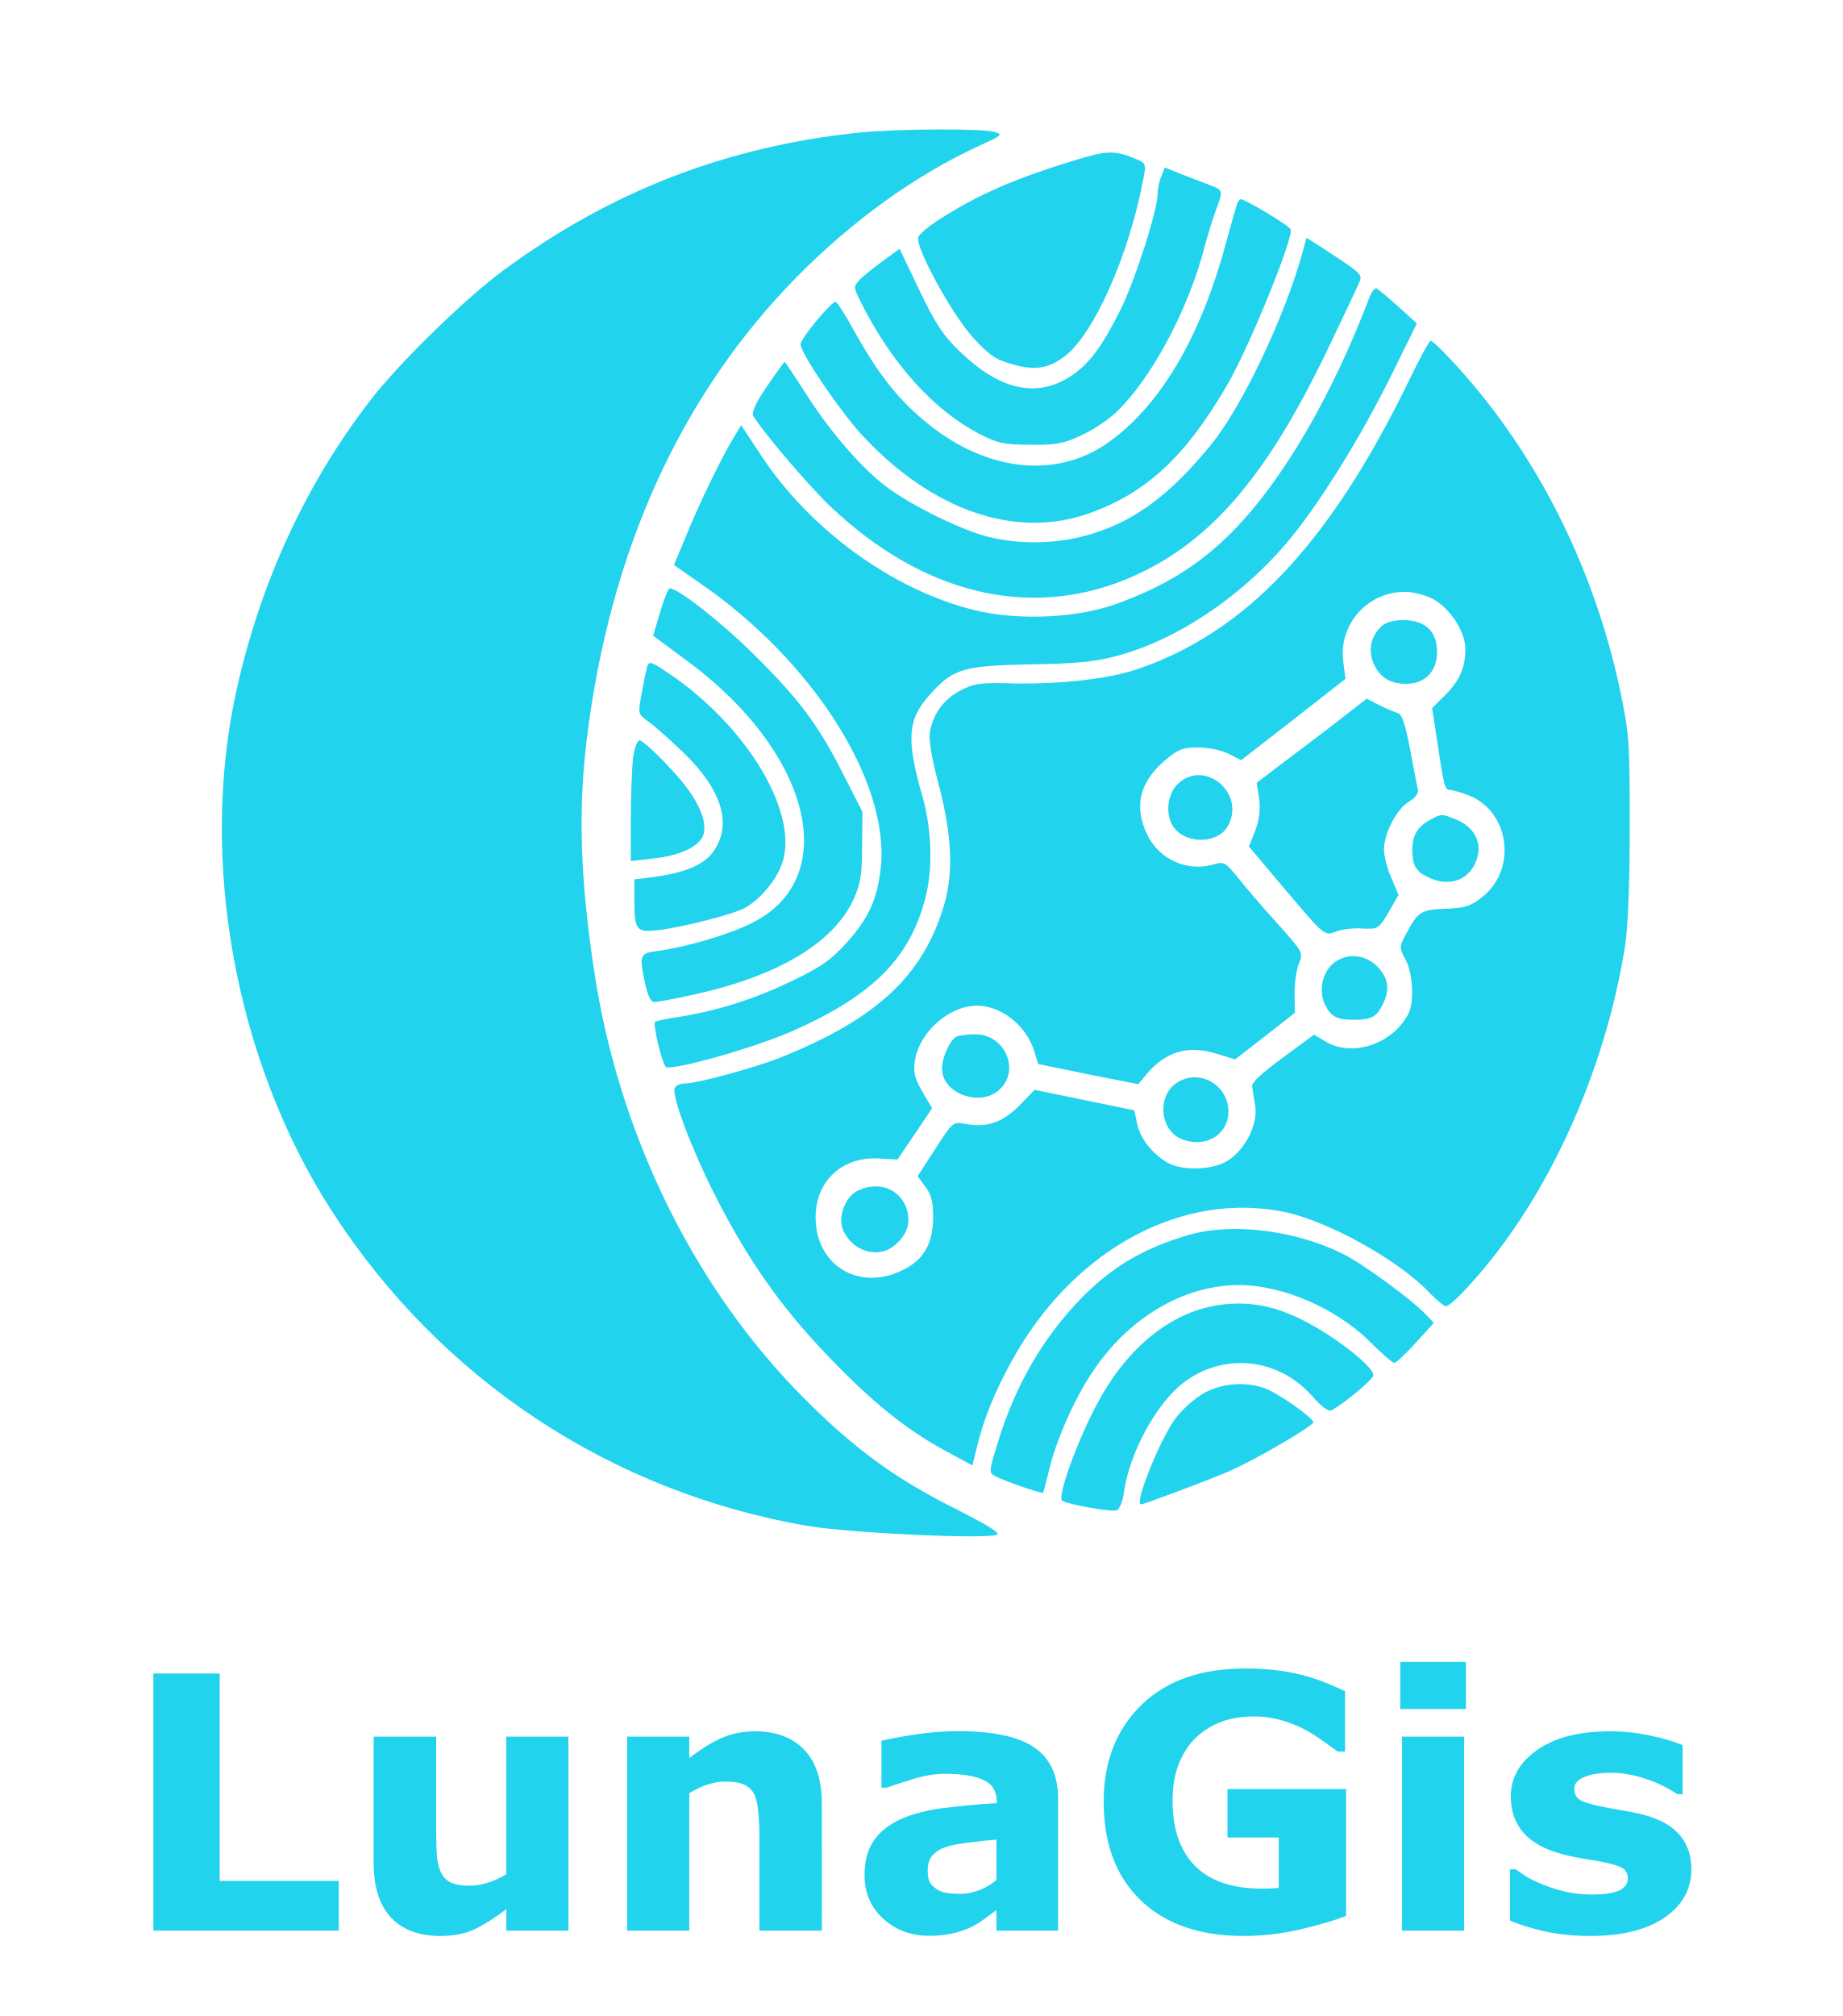
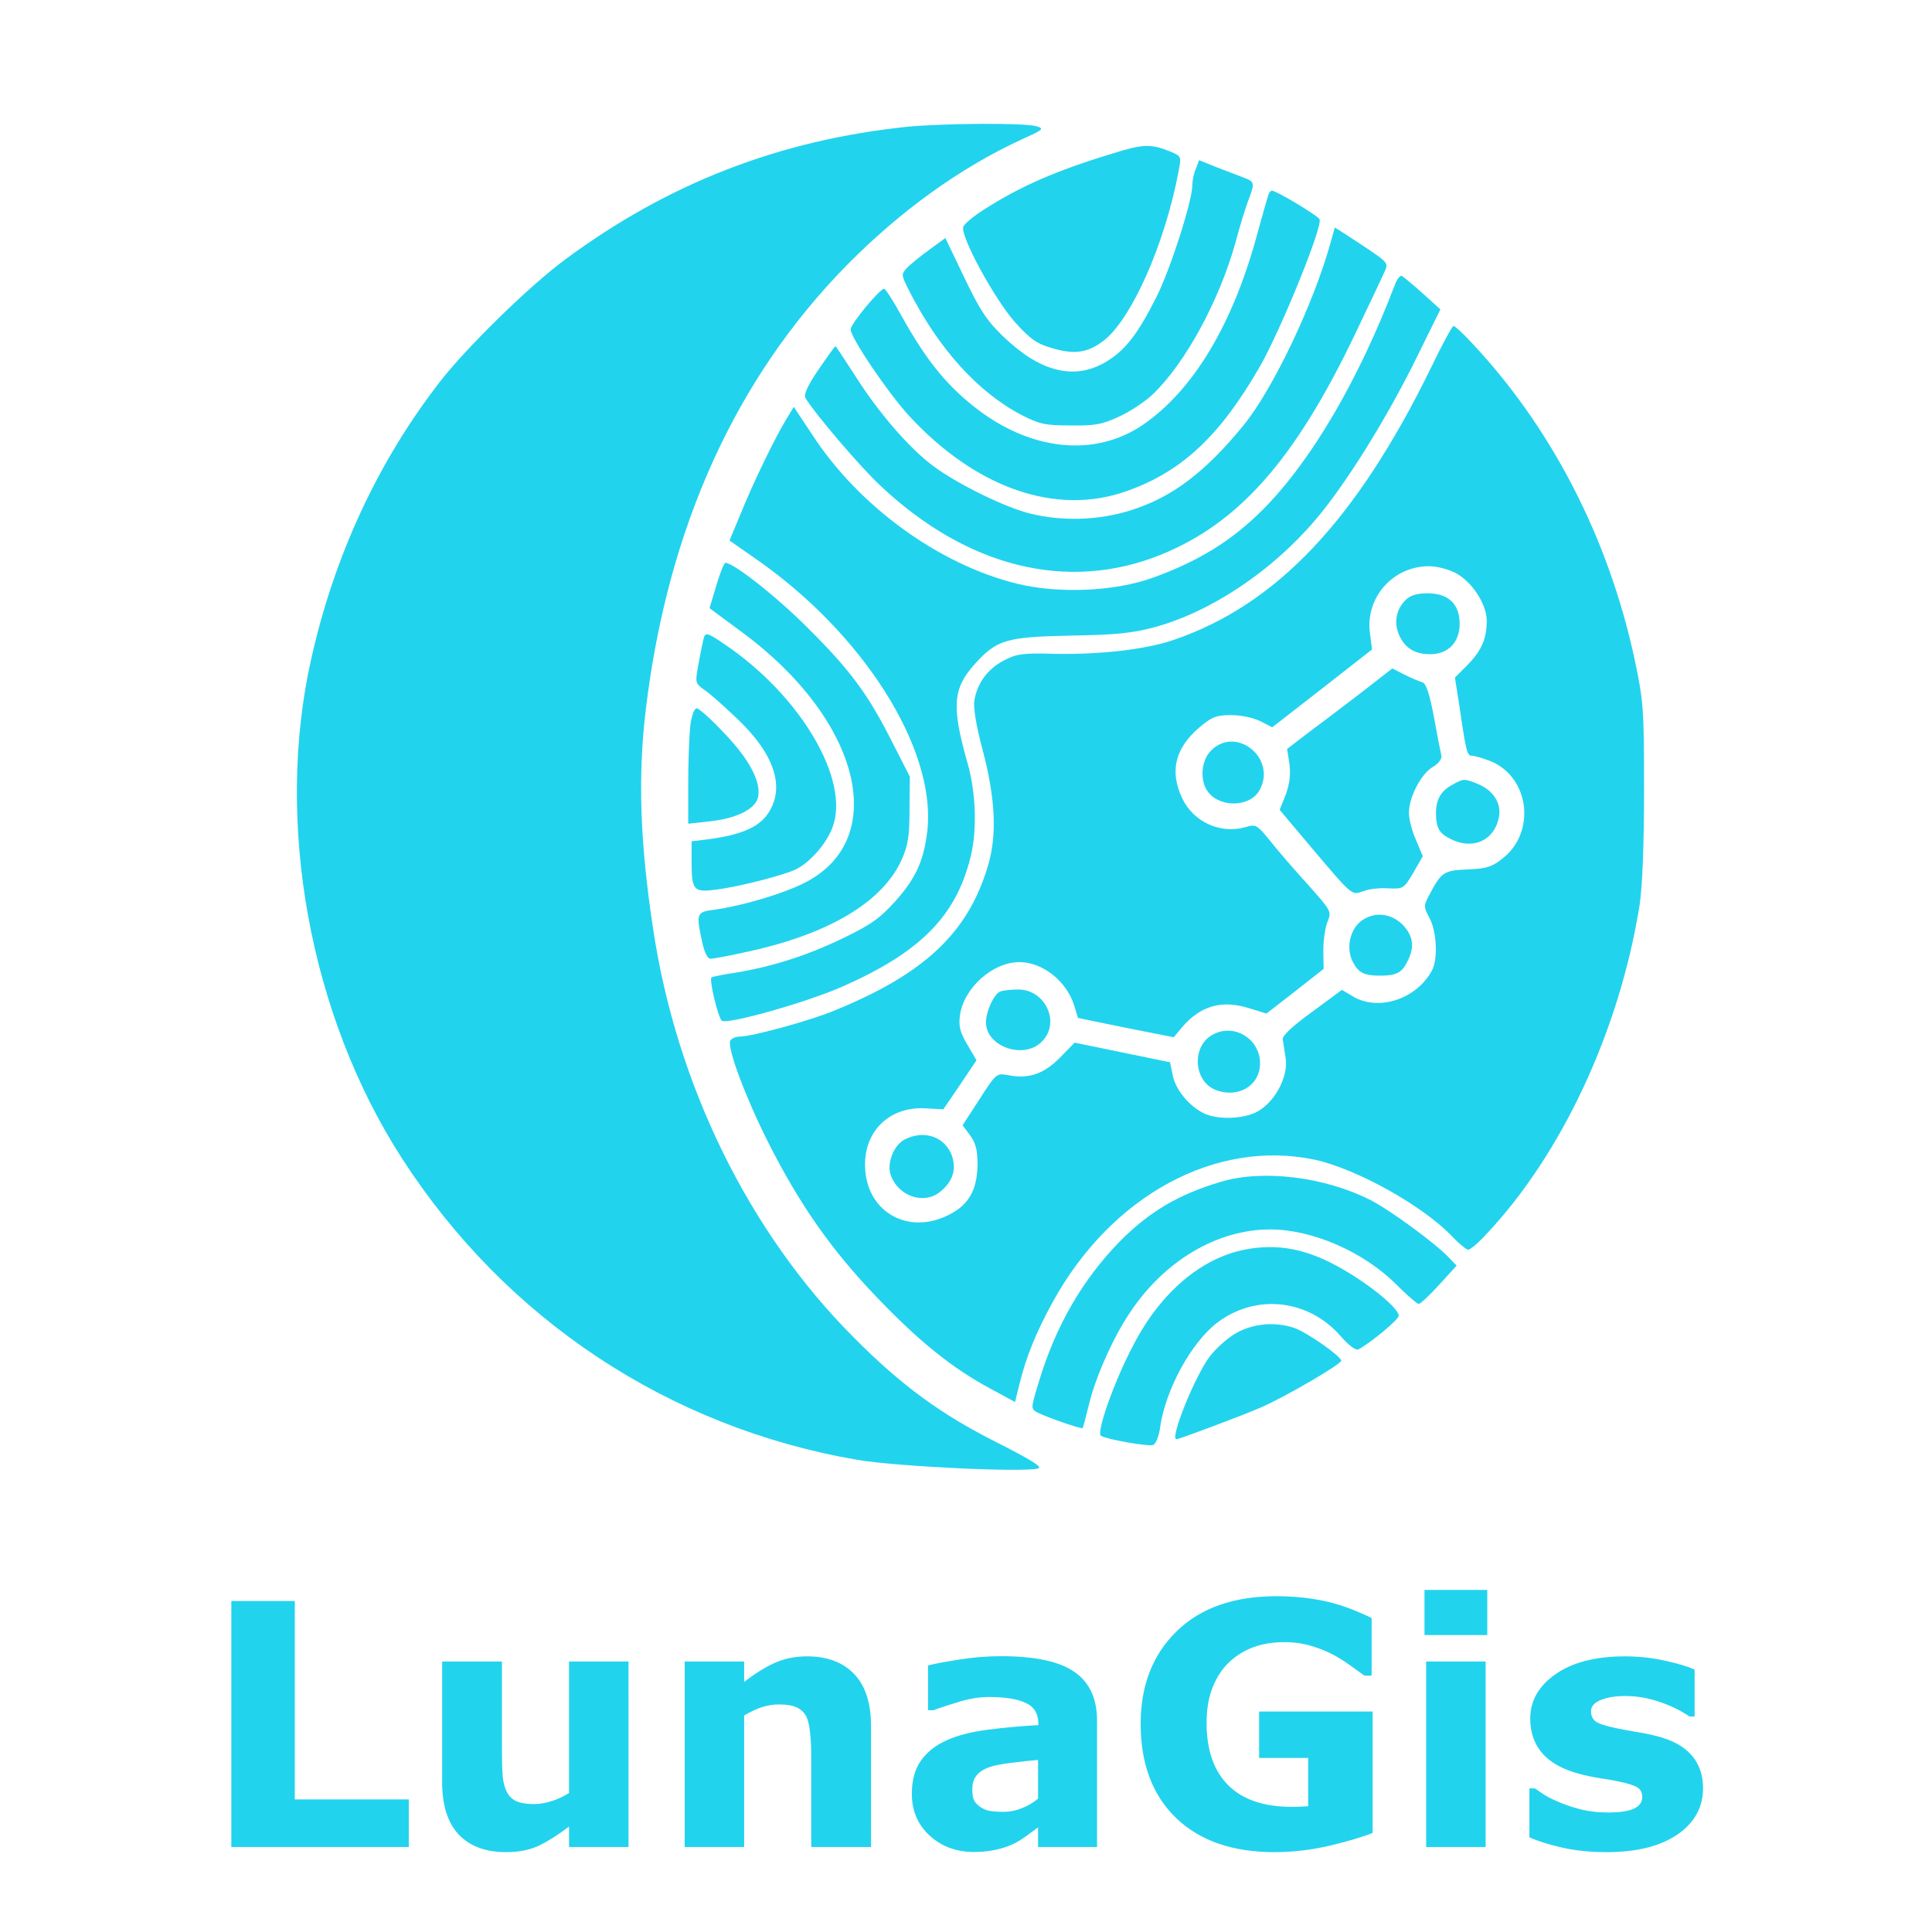
- <svg xmlns="http://www.w3.org/2000/svg" version="1.0" width="521pt" height="570pt" viewBox="-32.5 -20 521 570" preserveAspectRatio="xMidYMid" id="svg25">
+ <svg xmlns="http://www.w3.org/2000/svg" version="1.0" width="571pt" height="570pt" viewBox="-57.5 -20 571 570" preserveAspectRatio="xMidYMid" id="svg25">
  <defs id="defs25">
    <rect x="460.07" y="955.202" width="805.387" height="289.004" id="rect25" />
  </defs>
  <g transform="matrix(0.1,0,0,-0.1,-282.0981,783.3401)" fill="#000000" stroke="none" id="g25" style="fill:#22d3ee;fill-opacity:1">
    <path d="m 4930,7659 c -380,-39 -709,-167 -1013,-392 -106,-78 -292,-260 -371,-362 -183,-236 -312,-514 -380,-818 -109,-483 -5,-1054 268,-1477 307,-476 788,-795 1346,-891 118,-20 501,-38 535,-25 12,4 -23,26 -122,76 -167,84 -283,169 -423,310 -310,310 -525,747 -594,1210 -39,257 -45,452 -21,650 65,535 266,977 595,1311 158,160 336,288 517,371 62,28 66,31 43,38 -34,11 -274,9 -380,-1 z" id="path2" style="fill:#22d3ee;fill-opacity:1" />
    <path d="m 5535,7580 c -171,-52 -273,-97 -381,-166 -30,-19 -58,-42 -61,-51 -10,-26 93,-215 153,-282 46,-51 65,-64 111,-77 65,-19 104,-13 150,22 83,63 182,287 222,500 9,45 8,46 -23,59 -59,24 -81,23 -171,-5 z" id="path3" style="fill:#22d3ee;fill-opacity:1" />
    <path d="m 5780,7534 c -6,-14 -10,-35 -10,-47 0,-47 -64,-247 -106,-331 -56,-111 -93,-159 -151,-193 -93,-54 -193,-29 -302,76 -48,46 -69,78 -115,174 l -56,117 -48,-35 c -26,-19 -56,-43 -66,-54 -17,-18 -16,-21 5,-63 88,-174 204,-303 334,-371 53,-27 70,-31 145,-31 73,-1 94,3 145,27 33,15 77,45 98,65 96,92 196,276 244,447 13,50 31,107 39,128 19,50 18,53 -13,65 -16,6 -52,20 -81,31 l -52,21 z" id="path4" style="fill:#22d3ee;fill-opacity:1" />
    <path d="m 5997,7463 c -3,-5 -17,-55 -33,-113 -72,-271 -189,-468 -340,-572 -144,-98 -336,-77 -501,55 -84,67 -141,139 -211,264 -25,46 -49,83 -53,83 -13,0 -99,-104 -99,-120 0,-25 112,-190 175,-258 197,-212 433,-294 641,-220 163,58 275,162 394,369 62,109 185,411 176,434 -3,10 -128,85 -141,85 -2,0 -6,-3 -8,-7 z" id="path5" style="fill:#22d3ee;fill-opacity:1" />
    <path d="m 6179,7318 c -50,-181 -171,-436 -259,-543 -113,-138 -211,-212 -333,-250 -92,-29 -198,-33 -294,-10 -75,18 -218,88 -290,142 -71,53 -162,159 -229,265 -31,48 -57,88 -59,88 -2,0 -24,-31 -50,-69 -31,-45 -44,-74 -39,-83 28,-47 162,-204 222,-260 257,-242 554,-315 829,-204 231,94 395,280 571,646 46,96 88,185 93,197 8,22 6,23 -123,107 l -27,17 z" id="path6" style="fill:#22d3ee;fill-opacity:1" />
    <path d="m 6369,7193 c -108,-284 -249,-524 -392,-667 -91,-91 -189,-151 -321,-199 -114,-42 -283,-49 -407,-18 -231,58 -465,229 -602,439 l -55,83 -20,-33 c -33,-53 -102,-195 -137,-283 l -33,-79 73,-51 c 320,-220 537,-562 512,-804 -10,-89 -33,-141 -93,-209 -48,-53 -73,-71 -158,-112 -106,-51 -207,-83 -315,-101 -36,-5 -68,-12 -72,-14 -8,-5 18,-115 30,-128 13,-13 253,54 362,103 229,102 333,209 375,387 18,78 14,187 -11,273 -47,166 -43,219 22,291 65,72 93,80 282,84 131,2 183,7 246,24 166,44 347,164 476,315 89,103 212,300 302,483 l 70,142 -53,48 c -29,26 -57,49 -61,51 -5,2 -14,-9 -20,-25 z" id="path7" style="fill:#22d3ee;fill-opacity:1" />
    <path d="m 6476,6948 c -221,-452 -457,-702 -762,-806 -82,-28 -213,-43 -348,-41 -98,3 -116,0 -154,-20 -46,-24 -77,-65 -86,-116 -4,-21 4,-73 25,-151 37,-142 42,-248 15,-339 -59,-199 -188,-320 -456,-429 -73,-30 -242,-76 -277,-76 -13,0 -26,-6 -29,-13 -8,-23 44,-163 110,-295 93,-185 187,-320 321,-460 127,-133 224,-211 337,-272 l 74,-40 13,53 c 19,78 49,153 98,242 173,315 482,483 775,421 124,-27 321,-137 406,-227 20,-21 42,-39 47,-39 6,0 29,19 51,43 225,237 397,605 456,977 8,55 13,175 13,340 0,241 -2,262 -28,385 -77,359 -247,687 -483,937 -25,27 -48,48 -52,48 -4,0 -34,-55 -66,-122 z m 74,-609 c 48,-27 90,-92 90,-140 0,-53 -15,-88 -57,-131 l -37,-37 13,-83 c 20,-137 23,-148 37,-148 7,0 32,-7 55,-16 116,-47 136,-212 34,-289 -30,-24 -48,-29 -102,-31 -70,-3 -77,-8 -112,-74 -18,-34 -18,-36 0,-70 21,-39 25,-119 8,-153 -45,-86 -159,-124 -235,-78 l -32,19 -88,-65 c -58,-42 -88,-70 -87,-81 2,-9 5,-35 9,-57 7,-50 -27,-120 -76,-152 -39,-27 -125,-31 -168,-9 -44,23 -81,69 -90,111 l -8,39 -141,29 -141,29 -44,-45 c -48,-48 -92,-63 -153,-51 -34,6 -35,5 -84,-71 l -50,-77 22,-30 c 17,-23 22,-43 22,-87 -1,-74 -26,-119 -85,-148 -118,-60 -239,6 -247,135 -7,109 69,185 176,180 l 55,-3 49,72 49,73 -27,46 c -22,37 -26,55 -22,86 11,81 96,158 176,158 69,0 140,-57 162,-129 l 11,-36 141,-29 142,-28 25,30 c 54,63 117,81 197,56 l 52,-16 85,66 84,66 -1,53 c 0,29 5,68 12,85 13,32 13,32 -61,115 -41,45 -91,103 -111,129 -36,44 -40,46 -70,37 -73,-21 -152,14 -186,83 -39,81 -23,149 49,211 38,32 50,37 95,37 29,0 66,-8 86,-18 l 35,-18 148,115 147,115 -6,47 c -15,105 67,199 174,199 25,0 58,-9 81,-21 z" id="path8" style="fill:#22d3ee;fill-opacity:1" />
    <path d="m 6400,6260 c -27,-27 -35,-65 -20,-101 17,-40 46,-59 93,-59 53,0 87,35 87,90 0,58 -33,90 -95,90 -31,0 -51,-6 -65,-20 z" id="path9" style="fill:#22d3ee;fill-opacity:1" />
    <path d="m 6262,5981 c -55,-42 -125,-95 -156,-118 l -56,-43 7,-45 c 4,-31 0,-59 -11,-90 l -18,-45 96,-114 c 121,-143 117,-139 152,-126 16,6 49,10 73,8 44,-2 46,-1 74,46 l 28,49 -20,48 c -12,26 -21,62 -21,80 0,46 36,116 71,136 17,10 27,24 25,33 -2,8 -12,59 -22,114 -13,69 -23,99 -34,103 -8,2 -32,12 -52,22 l -37,19 z" id="path10" style="fill:#22d3ee;fill-opacity:1" />
    <path d="m 5825,5815 c -30,-30 -34,-92 -7,-124 37,-46 125,-42 151,8 51,94 -70,191 -144,116 z" id="path11" style="fill:#22d3ee;fill-opacity:1" />
    <path d="m 6538,5714 c -33,-18 -48,-43 -48,-83 0,-43 9,-60 41,-76 66,-35 131,-7 145,63 8,41 -16,79 -61,98 -42,17 -43,17 -77,-2 z" id="path12" style="fill:#22d3ee;fill-opacity:1" />
    <path d="m 6267,5310 c -32,-26 -43,-80 -23,-119 17,-33 34,-41 81,-41 47,0 64,8 80,41 23,43 18,77 -14,110 -36,35 -86,39 -124,9 z" id="path13" style="fill:#22d3ee;fill-opacity:1" />
    <path d="m 5202,5103 c -18,-7 -42,-58 -42,-91 0,-72 112,-111 165,-57 57,56 10,156 -72,154 -21,0 -44,-3 -51,-6 z" id="path14" style="fill:#22d3ee;fill-opacity:1" />
    <path d="m 5829,4975 c -61,-34 -56,-135 8,-162 67,-27 133,11 133,78 0,73 -78,120 -141,84 z" id="path15" style="fill:#22d3ee;fill-opacity:1" />
    <path d="m 4918,4665 c -32,-18 -52,-72 -39,-106 23,-61 97,-86 144,-49 38,30 50,65 37,106 -20,58 -83,80 -142,49 z" id="path16" style="fill:#22d3ee;fill-opacity:1" />
    <path d="m 4363,6303 -20,-67 96,-71 c 355,-262 440,-619 178,-744 -66,-32 -181,-65 -259,-76 -54,-7 -55,-10 -37,-95 7,-32 16,-50 25,-50 8,0 57,9 110,21 240,52 399,147 455,272 19,43 23,69 23,149 l 1,96 -54,106 c -71,140 -123,210 -250,336 -91,91 -217,190 -241,190 -4,0 -16,-30 -27,-67 z" id="path17" style="fill:#22d3ee;fill-opacity:1" />
    <path d="m 4326,6148 c -2,-7 -9,-40 -15,-73 -11,-60 -11,-60 16,-80 16,-10 59,-49 97,-85 112,-106 144,-205 91,-282 -27,-40 -82,-63 -177,-75 l -48,-6 v -61 c 0,-84 6,-90 71,-82 71,9 206,44 239,61 42,22 88,75 106,122 54,140 -93,390 -318,542 -51,35 -57,36 -62,19 z" id="path18" style="fill:#22d3ee;fill-opacity:1" />
    <path d="m 4286,5888 c -3,-29 -6,-106 -6,-171 v -118 l 63,7 c 78,8 135,36 143,70 11,44 -24,112 -99,190 -38,41 -75,74 -82,74 -7,0 -15,-21 -19,-52 z" id="path19" style="fill:#22d3ee;fill-opacity:1" />
    <path d="m 5855,4541 c -125,-37 -212,-88 -300,-177 -109,-112 -188,-247 -238,-412 -25,-82 -25,-82 -5,-93 25,-13 130,-50 134,-46 1,1 9,32 18,68 18,78 71,198 120,271 102,155 259,248 416,248 124,0 276,-66 372,-162 32,-32 62,-58 67,-58 5,0 32,25 60,56 l 52,57 -23,24 c -37,40 -176,142 -232,170 -134,68 -316,91 -441,54 z" id="path20" style="fill:#22d3ee;fill-opacity:1" />
    <path d="m 5923,4340 c -128,-26 -246,-126 -326,-279 -57,-107 -112,-262 -97,-271 18,-11 140,-32 154,-27 8,3 18,27 21,54 16,110 92,249 168,307 114,87 269,70 364,-38 27,-31 47,-45 55,-40 39,22 118,88 118,99 0,21 -80,88 -165,137 -103,60 -191,78 -292,58 z" id="path21" style="fill:#22d3ee;fill-opacity:1" />
    <path d="m 5900,4094 c -25,-14 -60,-45 -79,-70 -43,-57 -119,-244 -98,-244 8,0 203,73 252,95 73,32 235,127 235,137 0,13 -103,85 -139,97 -57,19 -121,13 -171,-15 z" id="path22" style="fill:#22d3ee;fill-opacity:1" />
  </g>
  <g id="layer1" style="mix-blend-mode:color" transform="translate(-282.0981,-240.6599)" />
  <path style="font-weight:bold;font-size:133.333px;font-family:Sans;-inkscape-font-specification:'Sans, Bold';white-space:pre;fill:#22d3ee;stroke-width:0.75" d="m 63.313,525.86 h -52.441 v -72.705 h 18.75 v 58.642 h 33.691 z m 64.941,0 h -17.578 v -6.055 c -3.255,2.474 -6.234,4.362 -8.936,5.664 -2.702,1.27 -5.924,1.904 -9.668,1.904 -6.055,0 -10.726,-1.742 -14.014,-5.225 -3.255,-3.483 -4.883,-8.626 -4.883,-15.43 v -35.693 h 17.676 v 27.197 c 0,2.767 0.081,5.078 0.244,6.934 0.195,1.823 0.618,3.337 1.27,4.541 0.618,1.204 1.546,2.083 2.783,2.637 1.27,0.553 3.027,0.83 5.273,0.83 1.497,0 3.158,-0.277 4.98,-0.83 1.823,-0.553 3.581,-1.367 5.273,-2.441 v -38.867 h 17.578 z m 71.68,0 h -17.676 v -27.197 c 0,-2.214 -0.114,-4.411 -0.342,-6.592 -0.228,-2.213 -0.618,-3.841 -1.172,-4.883 -0.651,-1.204 -1.611,-2.083 -2.881,-2.637 -1.237,-0.553 -2.979,-0.83 -5.225,-0.83 -1.595,0 -3.223,0.26 -4.883,0.781 -1.628,0.521 -3.402,1.351 -5.322,2.49 v 38.867 h -17.578 v -54.834 h 17.578 v 6.055 c 3.125,-2.441 6.12,-4.313 8.984,-5.615 2.897,-1.302 6.104,-1.953 9.619,-1.953 5.924,0 10.547,1.725 13.867,5.176 3.353,3.451 5.029,8.61 5.029,15.479 z m 49.365,-14.307 v -11.426 c -2.376,0.195 -4.948,0.472 -7.715,0.83 -2.767,0.326 -4.867,0.716 -6.299,1.172 -1.758,0.553 -3.109,1.367 -4.053,2.441 -0.911,1.042 -1.367,2.425 -1.367,4.15 0,1.139 0.098,2.067 0.293,2.783 0.195,0.716 0.684,1.4 1.465,2.051 0.749,0.651 1.644,1.139 2.686,1.465 1.042,0.293 2.669,0.44 4.883,0.44 1.758,0 3.532,-0.358 5.322,-1.074 1.823,-0.716 3.418,-1.66 4.785,-2.832 z m 0,8.496 c -0.944,0.716 -2.116,1.579 -3.516,2.588 -1.4,1.009 -2.718,1.807 -3.955,2.393 -1.725,0.781 -3.516,1.351 -5.371,1.709 -1.855,0.391 -3.89,0.586 -6.104,0.586 -5.208,0 -9.57,-1.611 -13.086,-4.834 -3.516,-3.223 -5.273,-7.34 -5.273,-12.353 0,-4.004 0.895,-7.275 2.686,-9.814 1.79,-2.539 4.329,-4.541 7.617,-6.006 3.255,-1.465 7.292,-2.506 12.109,-3.125 4.818,-0.619 9.814,-1.074 14.99,-1.367 v -0.293 c 0,-3.027 -1.237,-5.111 -3.711,-6.25 -2.474,-1.172 -6.12,-1.758 -10.937,-1.758 -2.897,0 -5.99,0.521 -9.277,1.562 -3.288,1.009 -5.648,1.79 -7.08,2.344 h -1.611 v -13.232 c 1.855,-0.488 4.867,-1.058 9.033,-1.709 4.199,-0.684 8.398,-1.025 12.598,-1.025 9.993,0 17.204,1.546 21.631,4.639 4.46,3.06 6.689,7.878 6.689,14.453 v 37.305 h -17.432 z m 98.877,1.66 c -3.255,1.27 -7.568,2.539 -12.939,3.809 -5.371,1.237 -10.726,1.855 -16.064,1.855 -12.37,0 -22.054,-3.353 -29.053,-10.059 -6.999,-6.738 -10.498,-16.032 -10.498,-27.881 0,-11.296 3.532,-20.394 10.596,-27.295 7.064,-6.934 16.911,-10.4 29.541,-10.4 4.785,0 9.342,0.439 13.672,1.318 4.329,0.846 9.147,2.555 14.453,5.127 v 17.041 h -2.1 c -0.911,-0.684 -2.246,-1.644 -4.004,-2.881 -1.758,-1.27 -3.451,-2.344 -5.078,-3.223 -1.888,-1.042 -4.102,-1.937 -6.641,-2.686 -2.507,-0.749 -5.176,-1.123 -8.008,-1.123 -3.32,0 -6.331,0.488 -9.033,1.465 -2.702,0.977 -5.127,2.474 -7.275,4.492 -2.051,1.953 -3.678,4.443 -4.883,7.471 -1.172,2.995 -1.758,6.462 -1.758,10.4 0,8.04 2.132,14.193 6.396,18.457 4.264,4.264 10.563,6.396 18.896,6.396 0.716,0 1.497,-0.017 2.344,-0.049 0.879,-0.032 1.676,-0.081 2.393,-0.146 v -14.258 h -14.502 v -13.721 h 33.545 z m 33.398,4.15 H 363.996 v -54.834 h 17.578 z m 0.488,-62.646 h -18.555 v -13.33 h 18.555 z m 63.769,45.264 c 0,5.664 -2.539,10.238 -7.617,13.721 -5.078,3.451 -12.028,5.176 -20.85,5.176 -4.883,0 -9.31,-0.456 -13.281,-1.367 -3.971,-0.911 -7.161,-1.921 -9.57,-3.027 v -14.453 h 1.611 c 0.879,0.619 1.888,1.302 3.027,2.051 1.172,0.716 2.816,1.497 4.932,2.344 1.823,0.749 3.89,1.4 6.201,1.953 2.311,0.521 4.785,0.781 7.422,0.781 3.451,0 6.006,-0.374 7.666,-1.123 1.66,-0.781 2.49,-1.921 2.49,-3.418 0,-1.335 -0.488,-2.295 -1.465,-2.881 -0.977,-0.619 -2.832,-1.204 -5.566,-1.758 -1.302,-0.293 -3.076,-0.602 -5.322,-0.928 -2.213,-0.358 -4.232,-0.781 -6.055,-1.27 -4.98,-1.302 -8.675,-3.32 -11.084,-6.055 -2.409,-2.767 -3.613,-6.201 -3.613,-10.303 0,-5.273 2.49,-9.652 7.471,-13.135 5.013,-3.516 11.849,-5.273 20.508,-5.273 4.102,0 8.024,0.423 11.768,1.27 3.776,0.814 6.722,1.693 8.838,2.637 v 13.867 h -1.514 c -2.604,-1.79 -5.583,-3.239 -8.935,-4.346 -3.32,-1.139 -6.689,-1.709 -10.107,-1.709 -2.832,0 -5.225,0.391 -7.178,1.172 -1.921,0.781 -2.881,1.888 -2.881,3.32 0,1.302 0.439,2.295 1.318,2.979 0.879,0.684 2.946,1.367 6.201,2.051 1.79,0.358 3.711,0.716 5.762,1.074 2.083,0.326 4.167,0.749 6.25,1.27 4.622,1.204 8.04,3.109 10.254,5.713 2.213,2.572 3.32,5.794 3.32,9.668 z" id="text25" aria-label="LunaGis" />
  <rect style="fill:none;fill-opacity:1;stroke-width:0.77" id="rect1" width="521" height="570.571" x="-32.5" y="-18.688" ry="0" rx="57.376" />
</svg>
